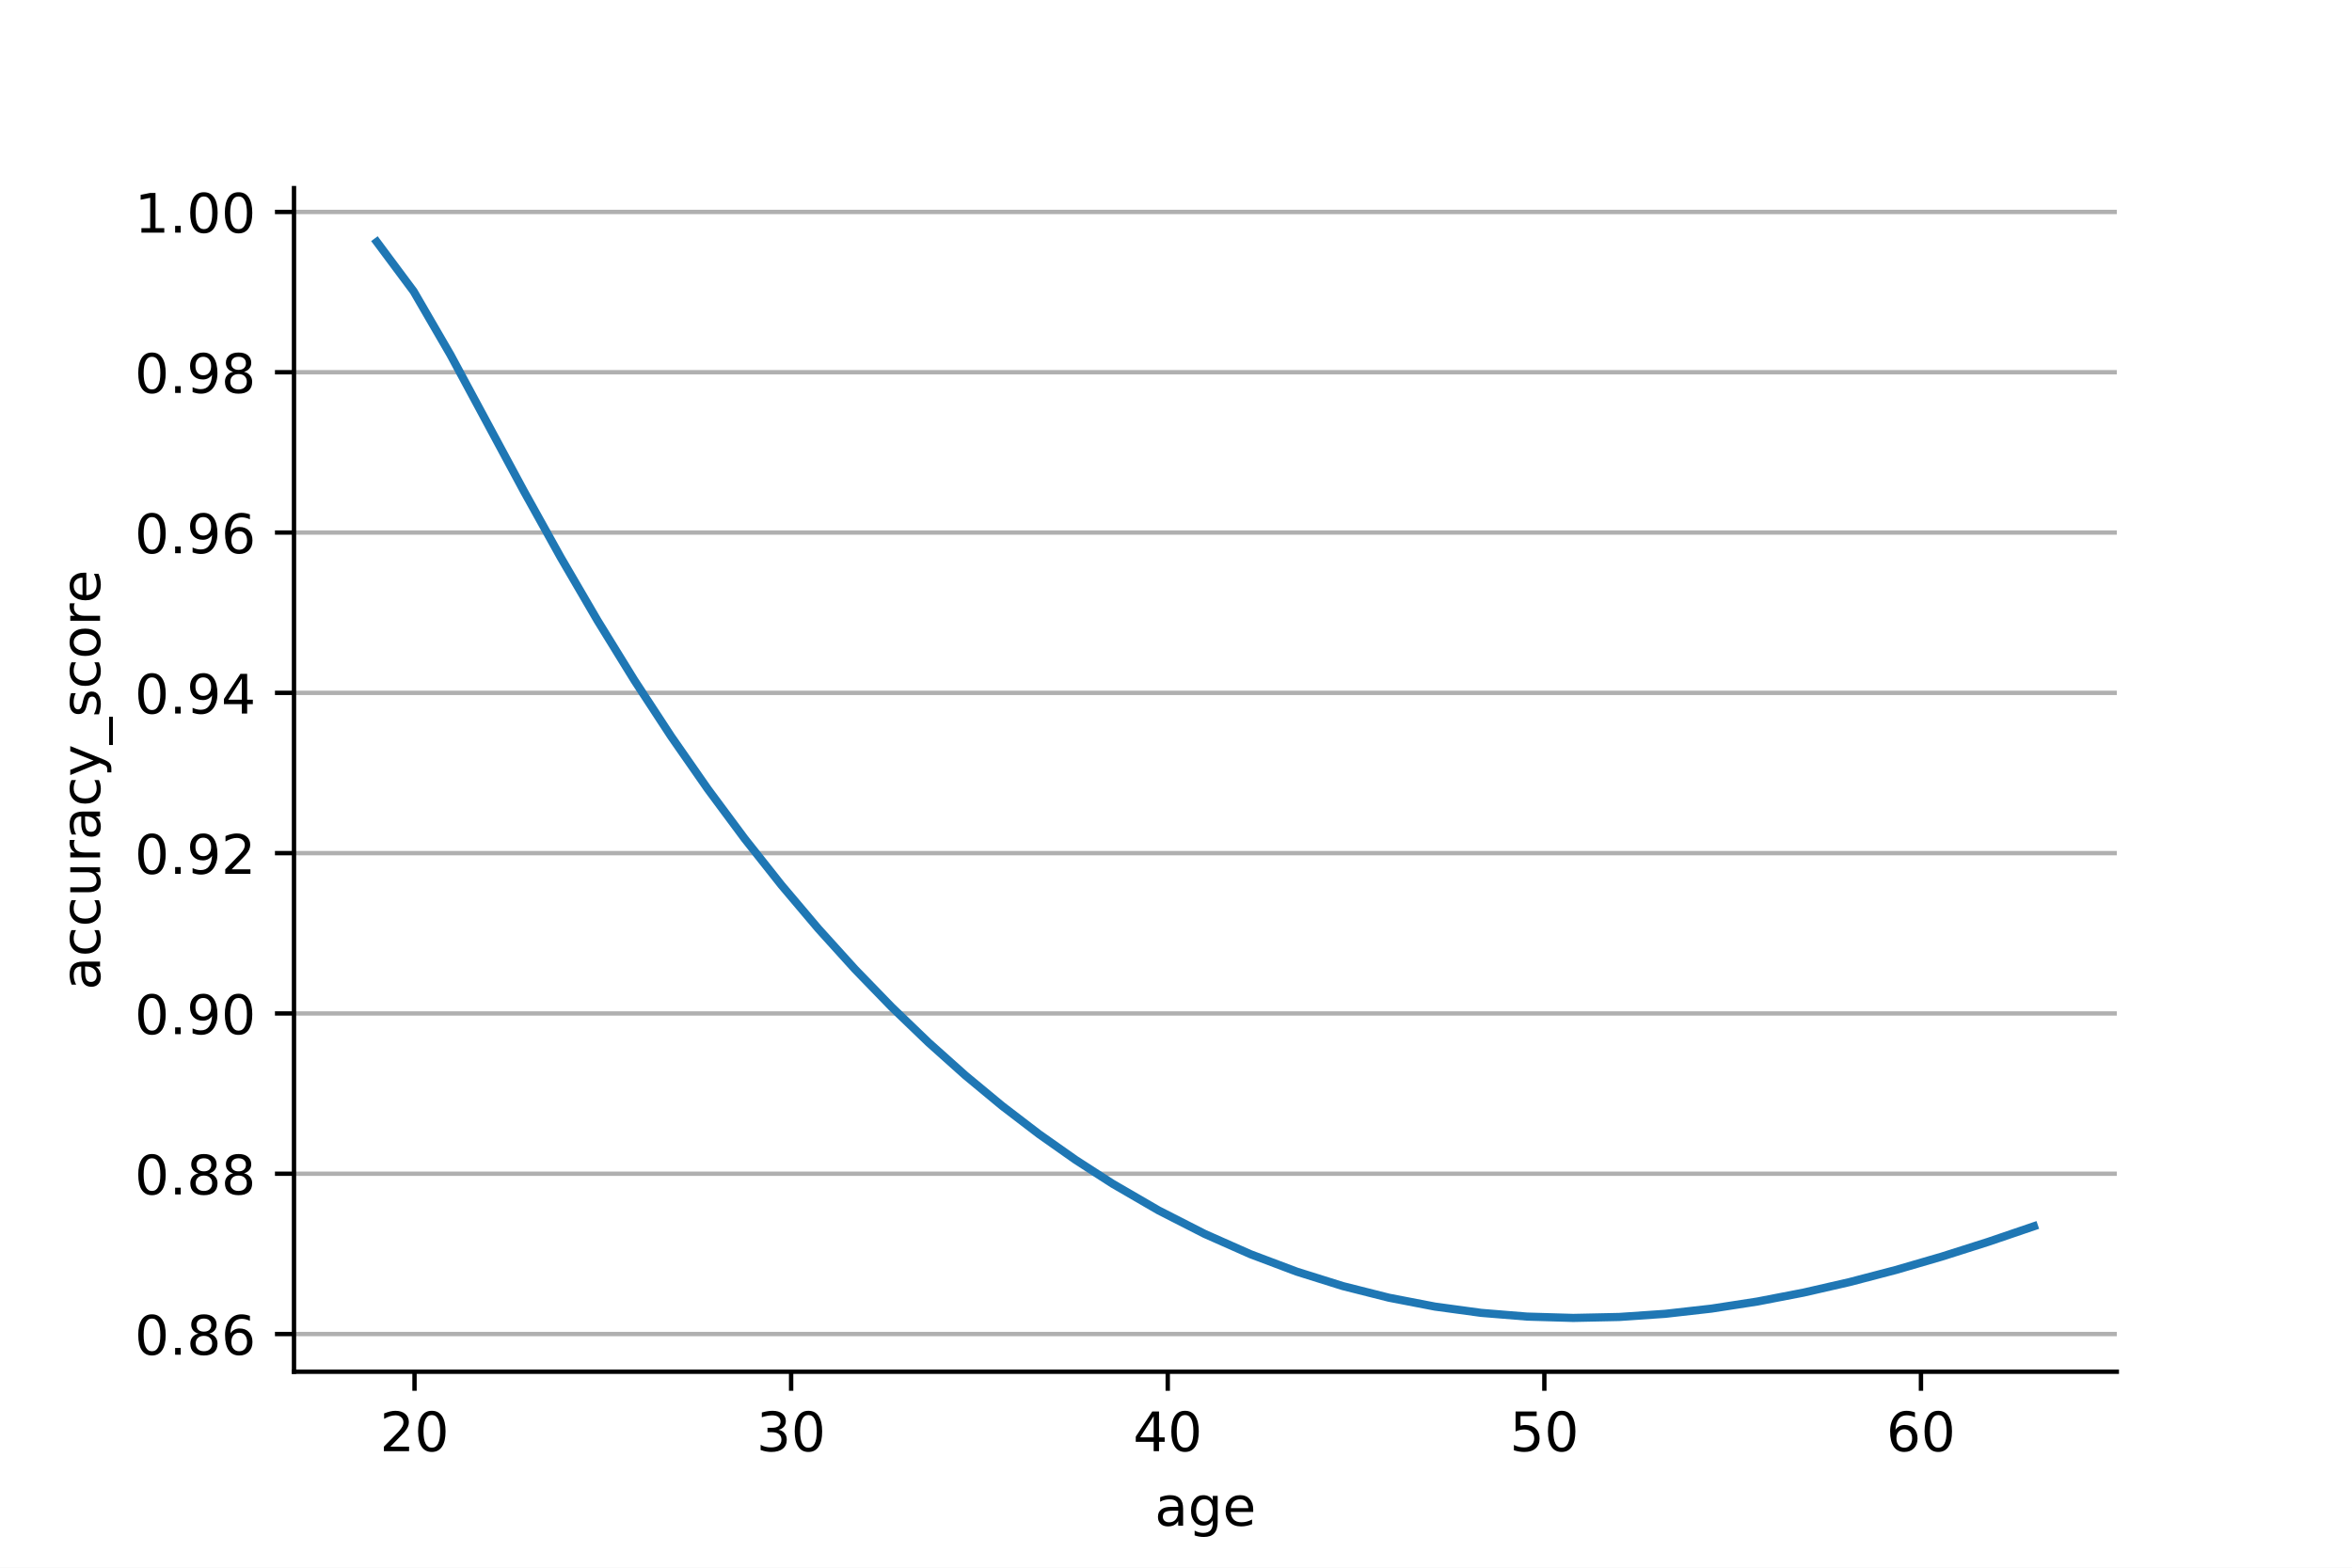
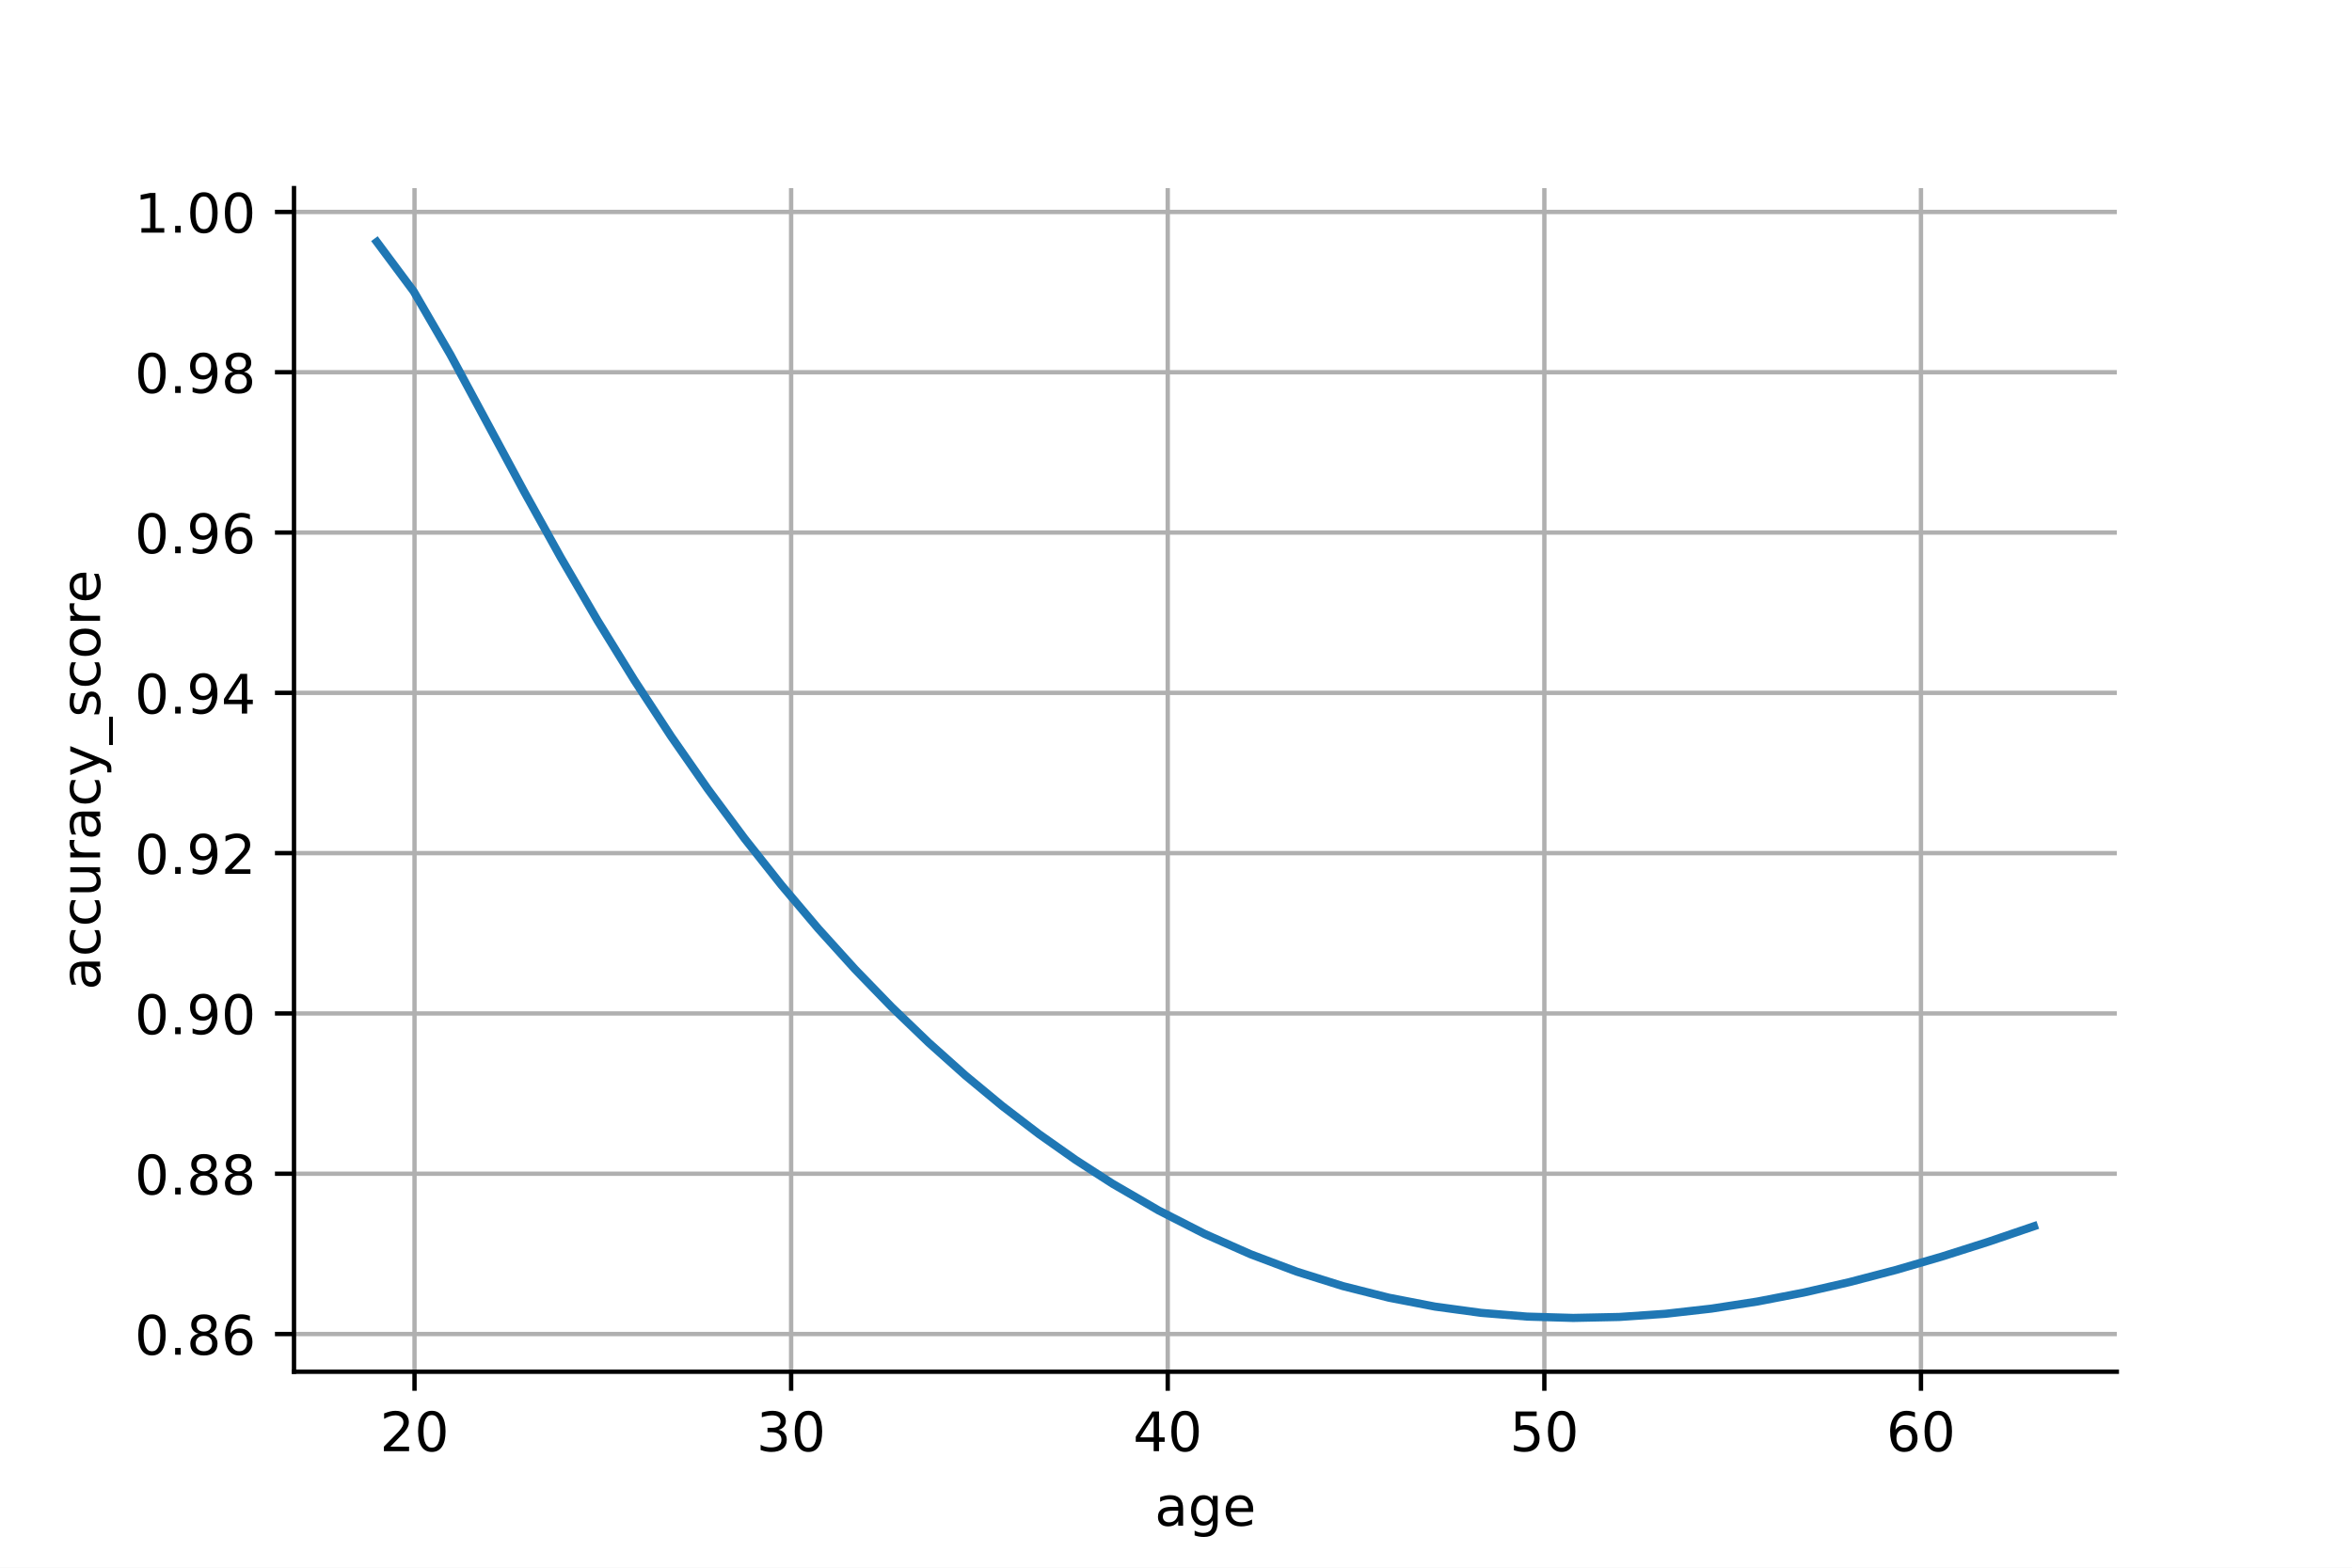
<svg xmlns="http://www.w3.org/2000/svg" xmlns:xlink="http://www.w3.org/1999/xlink" height="288pt" version="1.1" viewBox="0 0 432 288" width="432pt">
  <defs>
    <style type="text/css">
*{stroke-linecap:butt;stroke-linejoin:round;}
  </style>
  </defs>
  <g id="figure_1">
    <g id="patch_1">
      <path d="M 0 288  L 432 288  L 432 0  L 0 0  z " style="fill:#ffffff;" />
    </g>
    <g id="axes_1">
      <g id="patch_2">
        <path d="M 54 252  L 388.8 252  L 388.8 34.56  L 54 34.56  z " style="fill:#ffffff;" />
      </g>
      <g id="matplotlib.axis_1">
        <g id="xtick_1">
          <g id="line2d_1">
-             <defs>
-               <path d="M 0 0  L 0 3.5  " id="m57888b91d4" style="stroke:#000000;stroke-width:0.8;" />
-             </defs>
-             <g>
-               <use style="stroke:#000000;stroke-width:0.8;" x="76.136" xlink:href="#m57888b91d4" y="252" />
+             <path clip-path="url(#p9a3bfb42e7)" d="M 76.136 252  L 76.136 34.56  " style="fill:none;stroke:#b0b0b0;stroke-linecap:square;stroke-width:0.8;" />
+           </g>
+           <g id="line2d_2">
+             <defs>
+               <path d="M 0 0  L 0 3.5  " id="mac4a8b81d6" style="stroke:#000000;stroke-width:0.8;" />
+             </defs>
+             <g>
+               <use style="stroke:#000000;stroke-width:0.8;" x="76.136" xlink:href="#mac4a8b81d6" y="252" />
            </g>
          </g>
          <g id="text_1">
            <defs>
              <path d="M 19.188 8.297  L 53.609 8.297  L 53.609 0  L 7.328 0  L 7.328 8.297  Q 12.938 14.109 22.625 23.891  Q 32.328 33.688 34.812 36.531  Q 39.547 41.844 41.422 45.531  Q 43.312 49.219 43.312 52.781  Q 43.312 58.594 39.234 62.25  Q 35.156 65.922 28.609 65.922  Q 23.969 65.922 18.812 64.312  Q 13.672 62.703 7.812 59.422  L 7.812 69.391  Q 13.766 71.781 18.938 73  Q 24.125 74.219 28.422 74.219  Q 39.75 74.219 46.484 68.547  Q 53.219 62.891 53.219 53.422  Q 53.219 48.922 51.531 44.891  Q 49.859 40.875 45.406 35.406  Q 44.188 33.984 37.641 27.219  Q 31.109 20.453 19.188 8.297  z " id="DejaVuSans-50" />
              <path d="M 31.781 66.406  Q 24.172 66.406 20.328 58.906  Q 16.5 51.422 16.5 36.375  Q 16.5 21.391 20.328 13.891  Q 24.172 6.391 31.781 6.391  Q 39.453 6.391 43.281 13.891  Q 47.125 21.391 47.125 36.375  Q 47.125 51.422 43.281 58.906  Q 39.453 66.406 31.781 66.406  z M 31.781 74.219  Q 44.047 74.219 50.516 64.516  Q 56.984 54.828 56.984 36.375  Q 56.984 17.969 50.516 8.266  Q 44.047 -1.422 31.781 -1.422  Q 19.531 -1.422 13.062 8.266  Q 6.594 17.969 6.594 36.375  Q 6.594 54.828 13.062 64.516  Q 19.531 74.219 31.781 74.219  z " id="DejaVuSans-48" />
            </defs>
            <g transform="translate(69.77304 266.5984)scale(0.1 -0.1)">
              <use xlink:href="#DejaVuSans-50" />
              <use x="63.623" xlink:href="#DejaVuSans-48" />
            </g>
          </g>
        </g>
        <g id="xtick_2">
-           <g id="line2d_2">
-             <g>
-               <use style="stroke:#000000;stroke-width:0.8;" x="145.309" xlink:href="#m57888b91d4" y="252" />
+           <g id="line2d_3">
+             <path clip-path="url(#p9a3bfb42e7)" d="M 145.309 252  L 145.309 34.56  " style="fill:none;stroke:#b0b0b0;stroke-linecap:square;stroke-width:0.8;" />
+           </g>
+           <g id="line2d_4">
+             <g>
+               <use style="stroke:#000000;stroke-width:0.8;" x="145.309" xlink:href="#mac4a8b81d6" y="252" />
            </g>
          </g>
          <g id="text_2">
            <defs>
              <path d="M 40.578 39.312  Q 47.656 37.797 51.625 33  Q 55.609 28.219 55.609 21.188  Q 55.609 10.406 48.188 4.484  Q 40.766 -1.422 27.094 -1.422  Q 22.516 -1.422 17.656 -0.516  Q 12.797 0.391 7.625 2.203  L 7.625 11.719  Q 11.719 9.328 16.594 8.109  Q 21.484 6.891 26.812 6.891  Q 36.078 6.891 40.938 10.547  Q 45.797 14.203 45.797 21.188  Q 45.797 27.641 41.281 31.266  Q 36.766 34.906 28.719 34.906  L 20.219 34.906  L 20.219 43.016  L 29.109 43.016  Q 36.375 43.016 40.234 45.922  Q 44.094 48.828 44.094 54.297  Q 44.094 59.906 40.109 62.906  Q 36.141 65.922 28.719 65.922  Q 24.656 65.922 20.016 65.031  Q 15.375 64.156 9.812 62.312  L 9.812 71.094  Q 15.438 72.656 20.344 73.438  Q 25.25 74.219 29.594 74.219  Q 40.828 74.219 47.359 69.109  Q 53.906 64.016 53.906 55.328  Q 53.906 49.266 50.438 45.094  Q 46.969 40.922 40.578 39.312  z " id="DejaVuSans-51" />
            </defs>
            <g transform="translate(138.9466 266.5984)scale(0.1 -0.1)">
              <use xlink:href="#DejaVuSans-51" />
              <use x="63.623" xlink:href="#DejaVuSans-48" />
            </g>
          </g>
        </g>
        <g id="xtick_3">
-           <g id="line2d_3">
-             <g>
-               <use style="stroke:#000000;stroke-width:0.8;" x="214.483" xlink:href="#m57888b91d4" y="252" />
+           <g id="line2d_5">
+             <path clip-path="url(#p9a3bfb42e7)" d="M 214.483 252  L 214.483 34.56  " style="fill:none;stroke:#b0b0b0;stroke-linecap:square;stroke-width:0.8;" />
+           </g>
+           <g id="line2d_6">
+             <g>
+               <use style="stroke:#000000;stroke-width:0.8;" x="214.483" xlink:href="#mac4a8b81d6" y="252" />
            </g>
          </g>
          <g id="text_3">
            <defs>
              <path d="M 37.797 64.312  L 12.891 25.391  L 37.797 25.391  z M 35.203 72.906  L 47.609 72.906  L 47.609 25.391  L 58.016 25.391  L 58.016 17.188  L 47.609 17.188  L 47.609 0  L 37.797 0  L 37.797 17.188  L 4.891 17.188  L 4.891 26.703  z " id="DejaVuSans-52" />
            </defs>
            <g transform="translate(208.1201 266.5984)scale(0.1 -0.1)">
              <use xlink:href="#DejaVuSans-52" />
              <use x="63.623" xlink:href="#DejaVuSans-48" />
            </g>
          </g>
        </g>
        <g id="xtick_4">
-           <g id="line2d_4">
-             <g>
-               <use style="stroke:#000000;stroke-width:0.8;" x="283.656" xlink:href="#m57888b91d4" y="252" />
+           <g id="line2d_7">
+             <path clip-path="url(#p9a3bfb42e7)" d="M 283.656 252  L 283.656 34.56  " style="fill:none;stroke:#b0b0b0;stroke-linecap:square;stroke-width:0.8;" />
+           </g>
+           <g id="line2d_8">
+             <g>
+               <use style="stroke:#000000;stroke-width:0.8;" x="283.656" xlink:href="#mac4a8b81d6" y="252" />
            </g>
          </g>
          <g id="text_4">
            <defs>
              <path d="M 10.797 72.906  L 49.516 72.906  L 49.516 64.594  L 19.828 64.594  L 19.828 46.734  Q 21.969 47.469 24.109 47.828  Q 26.266 48.188 28.422 48.188  Q 40.625 48.188 47.75 41.5  Q 54.891 34.812 54.891 23.391  Q 54.891 11.625 47.562 5.094  Q 40.234 -1.422 26.906 -1.422  Q 22.312 -1.422 17.547 -0.641  Q 12.797 0.141 7.719 1.703  L 7.719 11.625  Q 12.109 9.234 16.797 8.062  Q 21.484 6.891 26.703 6.891  Q 35.156 6.891 40.078 11.328  Q 45.016 15.766 45.016 23.391  Q 45.016 31 40.078 35.438  Q 35.156 39.891 26.703 39.891  Q 22.75 39.891 18.812 39.016  Q 14.891 38.141 10.797 36.281  z " id="DejaVuSans-53" />
            </defs>
            <g transform="translate(277.2937 266.5984)scale(0.1 -0.1)">
              <use xlink:href="#DejaVuSans-53" />
              <use x="63.623" xlink:href="#DejaVuSans-48" />
            </g>
          </g>
        </g>
        <g id="xtick_5">
-           <g id="line2d_5">
-             <g>
-               <use style="stroke:#000000;stroke-width:0.8;" x="352.83" xlink:href="#m57888b91d4" y="252" />
+           <g id="line2d_9">
+             <path clip-path="url(#p9a3bfb42e7)" d="M 352.83 252  L 352.83 34.56  " style="fill:none;stroke:#b0b0b0;stroke-linecap:square;stroke-width:0.8;" />
+           </g>
+           <g id="line2d_10">
+             <g>
+               <use style="stroke:#000000;stroke-width:0.8;" x="352.83" xlink:href="#mac4a8b81d6" y="252" />
            </g>
          </g>
          <g id="text_5">
            <defs>
              <path d="M 33.016 40.375  Q 26.375 40.375 22.484 35.828  Q 18.609 31.297 18.609 23.391  Q 18.609 15.531 22.484 10.953  Q 26.375 6.391 33.016 6.391  Q 39.656 6.391 43.531 10.953  Q 47.406 15.531 47.406 23.391  Q 47.406 31.297 43.531 35.828  Q 39.656 40.375 33.016 40.375  z M 52.594 71.297  L 52.594 62.312  Q 48.875 64.062 45.094 64.984  Q 41.312 65.922 37.594 65.922  Q 27.828 65.922 22.672 59.328  Q 17.531 52.734 16.797 39.406  Q 19.672 43.656 24.016 45.922  Q 28.375 48.188 33.594 48.188  Q 44.578 48.188 50.953 41.516  Q 57.328 34.859 57.328 23.391  Q 57.328 12.156 50.688 5.359  Q 44.047 -1.422 33.016 -1.422  Q 20.359 -1.422 13.672 8.266  Q 6.984 17.969 6.984 36.375  Q 6.984 53.656 15.188 63.938  Q 23.391 74.219 37.203 74.219  Q 40.922 74.219 44.703 73.484  Q 48.484 72.75 52.594 71.297  z " id="DejaVuSans-54" />
            </defs>
            <g transform="translate(346.4673 266.5984)scale(0.1 -0.1)">
              <use xlink:href="#DejaVuSans-54" />
              <use x="63.623" xlink:href="#DejaVuSans-48" />
            </g>
          </g>
        </g>
        <g id="text_6">
          <defs>
            <path d="M 34.281 27.484  Q 23.391 27.484 19.188 25  Q 14.984 22.516 14.984 16.5  Q 14.984 11.719 18.141 8.906  Q 21.297 6.109 26.703 6.109  Q 34.188 6.109 38.703 11.406  Q 43.219 16.703 43.219 25.484  L 43.219 27.484  z M 52.203 31.203  L 52.203 0  L 43.219 0  L 43.219 8.297  Q 40.141 3.328 35.547 0.953  Q 30.953 -1.422 24.312 -1.422  Q 15.922 -1.422 10.953 3.297  Q 6 8.016 6 15.922  Q 6 25.141 12.172 29.828  Q 18.359 34.516 30.609 34.516  L 43.219 34.516  L 43.219 35.406  Q 43.219 41.609 39.141 45  Q 35.062 48.391 27.688 48.391  Q 23 48.391 18.547 47.266  Q 14.109 46.141 10.016 43.891  L 10.016 52.203  Q 14.938 54.109 19.578 55.047  Q 24.219 56 28.609 56  Q 40.484 56 46.344 49.844  Q 52.203 43.703 52.203 31.203  z " id="DejaVuSans-97" />
            <path d="M 45.406 27.984  Q 45.406 37.75 41.375 43.109  Q 37.359 48.484 30.078 48.484  Q 22.859 48.484 18.828 43.109  Q 14.797 37.75 14.797 27.984  Q 14.797 18.266 18.828 12.891  Q 22.859 7.516 30.078 7.516  Q 37.359 7.516 41.375 12.891  Q 45.406 18.266 45.406 27.984  z M 54.391 6.781  Q 54.391 -7.172 48.188 -13.984  Q 42 -20.797 29.203 -20.797  Q 24.469 -20.797 20.266 -20.094  Q 16.062 -19.391 12.109 -17.922  L 12.109 -9.188  Q 16.062 -11.328 19.922 -12.344  Q 23.781 -13.375 27.781 -13.375  Q 36.625 -13.375 41.016 -8.766  Q 45.406 -4.156 45.406 5.172  L 45.406 9.625  Q 42.625 4.781 38.281 2.391  Q 33.938 0 27.875 0  Q 17.828 0 11.672 7.656  Q 5.516 15.328 5.516 27.984  Q 5.516 40.672 11.672 48.328  Q 17.828 56 27.875 56  Q 33.938 56 38.281 53.609  Q 42.625 51.219 45.406 46.391  L 45.406 54.688  L 54.391 54.688  z " id="DejaVuSans-103" />
            <path d="M 56.203 29.594  L 56.203 25.203  L 14.891 25.203  Q 15.484 15.922 20.484 11.062  Q 25.484 6.203 34.422 6.203  Q 39.594 6.203 44.453 7.469  Q 49.312 8.734 54.109 11.281  L 54.109 2.781  Q 49.266 0.734 44.188 -0.344  Q 39.109 -1.422 33.891 -1.422  Q 20.797 -1.422 13.156 6.188  Q 5.516 13.812 5.516 26.812  Q 5.516 40.234 12.766 48.109  Q 20.016 56 32.328 56  Q 43.359 56 49.781 48.891  Q 56.203 41.797 56.203 29.594  z M 47.219 32.234  Q 47.125 39.594 43.094 43.984  Q 39.062 48.391 32.422 48.391  Q 24.906 48.391 20.391 44.141  Q 15.875 39.891 15.188 32.172  z " id="DejaVuSans-101" />
          </defs>
          <g transform="translate(212.0852 280.2766)scale(0.1 -0.1)">
            <use xlink:href="#DejaVuSans-97" />
            <use x="61.279" xlink:href="#DejaVuSans-103" />
            <use x="124.756" xlink:href="#DejaVuSans-101" />
          </g>
        </g>
      </g>
      <g id="matplotlib.axis_2">
        <g id="ytick_1">
-           <g id="line2d_6">
-             <path clip-path="url(#pcb5e867fd1)" d="M 54 245.076  L 388.8 245.076  " style="fill:none;stroke:#b0b0b0;stroke-linecap:square;stroke-width:0.8;" />
-           </g>
-           <g id="line2d_7">
-             <defs>
-               <path d="M 0 0  L -3.5 0  " id="m3747d324b1" style="stroke:#000000;stroke-width:0.8;" />
-             </defs>
-             <g>
-               <use style="stroke:#000000;stroke-width:0.8;" x="54" xlink:href="#m3747d324b1" y="245.076" />
+           <g id="line2d_11">
+             <path clip-path="url(#p9a3bfb42e7)" d="M 54 245.076  L 388.8 245.076  " style="fill:none;stroke:#b0b0b0;stroke-linecap:square;stroke-width:0.8;" />
+           </g>
+           <g id="line2d_12">
+             <defs>
+               <path d="M 0 0  L -3.5 0  " id="m08b8b595f6" style="stroke:#000000;stroke-width:0.8;" />
+             </defs>
+             <g>
+               <use style="stroke:#000000;stroke-width:0.8;" x="54" xlink:href="#m08b8b595f6" y="245.076" />
            </g>
          </g>
          <g id="text_7">
            <defs>
              <path d="M 10.688 12.406  L 21 12.406  L 21 0  L 10.688 0  z " id="DejaVuSans-46" />
              <path d="M 31.781 34.625  Q 24.75 34.625 20.719 30.859  Q 16.703 27.094 16.703 20.516  Q 16.703 13.922 20.719 10.156  Q 24.75 6.391 31.781 6.391  Q 38.812 6.391 42.859 10.172  Q 46.922 13.969 46.922 20.516  Q 46.922 27.094 42.891 30.859  Q 38.875 34.625 31.781 34.625  z M 21.922 38.812  Q 15.578 40.375 12.031 44.719  Q 8.5 49.078 8.5 55.328  Q 8.5 64.062 14.719 69.141  Q 20.953 74.219 31.781 74.219  Q 42.672 74.219 48.875 69.141  Q 55.078 64.062 55.078 55.328  Q 55.078 49.078 51.531 44.719  Q 48 40.375 41.703 38.812  Q 48.828 37.156 52.797 32.312  Q 56.781 27.484 56.781 20.516  Q 56.781 9.906 50.312 4.234  Q 43.844 -1.422 31.781 -1.422  Q 19.734 -1.422 13.25 4.234  Q 6.781 9.906 6.781 20.516  Q 6.781 27.484 10.781 32.312  Q 14.797 37.156 21.922 38.812  z M 18.312 54.391  Q 18.312 48.734 21.844 45.562  Q 25.391 42.391 31.781 42.391  Q 38.141 42.391 41.719 45.562  Q 45.312 48.734 45.312 54.391  Q 45.312 60.062 41.719 63.234  Q 38.141 66.406 31.781 66.406  Q 25.391 66.406 21.844 63.234  Q 18.312 60.062 18.312 54.391  z " id="DejaVuSans-56" />
            </defs>
            <g transform="translate(24.73438 248.8753)scale(0.1 -0.1)">
              <use xlink:href="#DejaVuSans-48" />
              <use x="63.623" xlink:href="#DejaVuSans-46" />
              <use x="95.41" xlink:href="#DejaVuSans-56" />
              <use x="159.033" xlink:href="#DejaVuSans-54" />
            </g>
          </g>
        </g>
        <g id="ytick_2">
-           <g id="line2d_8">
-             <path clip-path="url(#pcb5e867fd1)" d="M 54 215.628  L 388.8 215.628  " style="fill:none;stroke:#b0b0b0;stroke-linecap:square;stroke-width:0.8;" />
-           </g>
-           <g id="line2d_9">
-             <g>
-               <use style="stroke:#000000;stroke-width:0.8;" x="54" xlink:href="#m3747d324b1" y="215.628" />
+           <g id="line2d_13">
+             <path clip-path="url(#p9a3bfb42e7)" d="M 54 215.628  L 388.8 215.628  " style="fill:none;stroke:#b0b0b0;stroke-linecap:square;stroke-width:0.8;" />
+           </g>
+           <g id="line2d_14">
+             <g>
+               <use style="stroke:#000000;stroke-width:0.8;" x="54" xlink:href="#m08b8b595f6" y="215.628" />
            </g>
          </g>
          <g id="text_8">
            <g transform="translate(24.73438 219.4268)scale(0.1 -0.1)">
              <use xlink:href="#DejaVuSans-48" />
              <use x="63.623" xlink:href="#DejaVuSans-46" />
              <use x="95.41" xlink:href="#DejaVuSans-56" />
              <use x="159.033" xlink:href="#DejaVuSans-56" />
            </g>
          </g>
        </g>
        <g id="ytick_3">
-           <g id="line2d_10">
-             <path clip-path="url(#pcb5e867fd1)" d="M 54 186.179  L 388.8 186.179  " style="fill:none;stroke:#b0b0b0;stroke-linecap:square;stroke-width:0.8;" />
-           </g>
-           <g id="line2d_11">
-             <g>
-               <use style="stroke:#000000;stroke-width:0.8;" x="54" xlink:href="#m3747d324b1" y="186.179" />
+           <g id="line2d_15">
+             <path clip-path="url(#p9a3bfb42e7)" d="M 54 186.179  L 388.8 186.179  " style="fill:none;stroke:#b0b0b0;stroke-linecap:square;stroke-width:0.8;" />
+           </g>
+           <g id="line2d_16">
+             <g>
+               <use style="stroke:#000000;stroke-width:0.8;" x="54" xlink:href="#m08b8b595f6" y="186.179" />
            </g>
          </g>
          <g id="text_9">
            <defs>
              <path d="M 10.984 1.516  L 10.984 10.5  Q 14.703 8.734 18.5 7.812  Q 22.312 6.891 25.984 6.891  Q 35.75 6.891 40.891 13.453  Q 46.047 20.016 46.781 33.406  Q 43.953 29.203 39.594 26.953  Q 35.25 24.703 29.984 24.703  Q 19.047 24.703 12.672 31.312  Q 6.297 37.938 6.297 49.422  Q 6.297 60.641 12.938 67.422  Q 19.578 74.219 30.609 74.219  Q 43.266 74.219 49.922 64.516  Q 56.594 54.828 56.594 36.375  Q 56.594 19.141 48.406 8.859  Q 40.234 -1.422 26.422 -1.422  Q 22.703 -1.422 18.891 -0.688  Q 15.094 0.047 10.984 1.516  z M 30.609 32.422  Q 37.25 32.422 41.125 36.953  Q 45.016 41.5 45.016 49.422  Q 45.016 57.281 41.125 61.844  Q 37.25 66.406 30.609 66.406  Q 23.969 66.406 20.094 61.844  Q 16.219 57.281 16.219 49.422  Q 16.219 41.5 20.094 36.953  Q 23.969 32.422 30.609 32.422  z " id="DejaVuSans-57" />
            </defs>
            <g transform="translate(24.73438 189.9783)scale(0.1 -0.1)">
              <use xlink:href="#DejaVuSans-48" />
              <use x="63.623" xlink:href="#DejaVuSans-46" />
              <use x="95.41" xlink:href="#DejaVuSans-57" />
              <use x="159.033" xlink:href="#DejaVuSans-48" />
            </g>
          </g>
        </g>
        <g id="ytick_4">
-           <g id="line2d_12">
-             <path clip-path="url(#pcb5e867fd1)" d="M 54 156.731  L 388.8 156.731  " style="fill:none;stroke:#b0b0b0;stroke-linecap:square;stroke-width:0.8;" />
-           </g>
-           <g id="line2d_13">
-             <g>
-               <use style="stroke:#000000;stroke-width:0.8;" x="54" xlink:href="#m3747d324b1" y="156.731" />
+           <g id="line2d_17">
+             <path clip-path="url(#p9a3bfb42e7)" d="M 54 156.731  L 388.8 156.731  " style="fill:none;stroke:#b0b0b0;stroke-linecap:square;stroke-width:0.8;" />
+           </g>
+           <g id="line2d_18">
+             <g>
+               <use style="stroke:#000000;stroke-width:0.8;" x="54" xlink:href="#m08b8b595f6" y="156.731" />
            </g>
          </g>
          <g id="text_10">
            <g transform="translate(24.73438 160.5298)scale(0.1 -0.1)">
              <use xlink:href="#DejaVuSans-48" />
              <use x="63.623" xlink:href="#DejaVuSans-46" />
              <use x="95.41" xlink:href="#DejaVuSans-57" />
              <use x="159.033" xlink:href="#DejaVuSans-50" />
            </g>
          </g>
        </g>
        <g id="ytick_5">
-           <g id="line2d_14">
-             <path clip-path="url(#pcb5e867fd1)" d="M 54 127.282  L 388.8 127.282  " style="fill:none;stroke:#b0b0b0;stroke-linecap:square;stroke-width:0.8;" />
-           </g>
-           <g id="line2d_15">
-             <g>
-               <use style="stroke:#000000;stroke-width:0.8;" x="54" xlink:href="#m3747d324b1" y="127.282" />
+           <g id="line2d_19">
+             <path clip-path="url(#p9a3bfb42e7)" d="M 54 127.282  L 388.8 127.282  " style="fill:none;stroke:#b0b0b0;stroke-linecap:square;stroke-width:0.8;" />
+           </g>
+           <g id="line2d_20">
+             <g>
+               <use style="stroke:#000000;stroke-width:0.8;" x="54" xlink:href="#m08b8b595f6" y="127.282" />
            </g>
          </g>
          <g id="text_11">
            <g transform="translate(24.73438 131.0813)scale(0.1 -0.1)">
              <use xlink:href="#DejaVuSans-48" />
              <use x="63.623" xlink:href="#DejaVuSans-46" />
              <use x="95.41" xlink:href="#DejaVuSans-57" />
              <use x="159.033" xlink:href="#DejaVuSans-52" />
            </g>
          </g>
        </g>
        <g id="ytick_6">
-           <g id="line2d_16">
-             <path clip-path="url(#pcb5e867fd1)" d="M 54 97.834  L 388.8 97.834  " style="fill:none;stroke:#b0b0b0;stroke-linecap:square;stroke-width:0.8;" />
-           </g>
-           <g id="line2d_17">
-             <g>
-               <use style="stroke:#000000;stroke-width:0.8;" x="54" xlink:href="#m3747d324b1" y="97.834" />
+           <g id="line2d_21">
+             <path clip-path="url(#p9a3bfb42e7)" d="M 54 97.834  L 388.8 97.834  " style="fill:none;stroke:#b0b0b0;stroke-linecap:square;stroke-width:0.8;" />
+           </g>
+           <g id="line2d_22">
+             <g>
+               <use style="stroke:#000000;stroke-width:0.8;" x="54" xlink:href="#m08b8b595f6" y="97.834" />
            </g>
          </g>
          <g id="text_12">
            <g transform="translate(24.73438 101.6328)scale(0.1 -0.1)">
              <use xlink:href="#DejaVuSans-48" />
              <use x="63.623" xlink:href="#DejaVuSans-46" />
              <use x="95.41" xlink:href="#DejaVuSans-57" />
              <use x="159.033" xlink:href="#DejaVuSans-54" />
            </g>
          </g>
        </g>
        <g id="ytick_7">
-           <g id="line2d_18">
-             <path clip-path="url(#pcb5e867fd1)" d="M 54 68.385  L 388.8 68.385  " style="fill:none;stroke:#b0b0b0;stroke-linecap:square;stroke-width:0.8;" />
-           </g>
-           <g id="line2d_19">
-             <g>
-               <use style="stroke:#000000;stroke-width:0.8;" x="54" xlink:href="#m3747d324b1" y="68.385" />
+           <g id="line2d_23">
+             <path clip-path="url(#p9a3bfb42e7)" d="M 54 68.385  L 388.8 68.385  " style="fill:none;stroke:#b0b0b0;stroke-linecap:square;stroke-width:0.8;" />
+           </g>
+           <g id="line2d_24">
+             <g>
+               <use style="stroke:#000000;stroke-width:0.8;" x="54" xlink:href="#m08b8b595f6" y="68.385" />
            </g>
          </g>
          <g id="text_13">
            <g transform="translate(24.73438 72.1843)scale(0.1 -0.1)">
              <use xlink:href="#DejaVuSans-48" />
              <use x="63.623" xlink:href="#DejaVuSans-46" />
              <use x="95.41" xlink:href="#DejaVuSans-57" />
              <use x="159.033" xlink:href="#DejaVuSans-56" />
            </g>
          </g>
        </g>
        <g id="ytick_8">
-           <g id="line2d_20">
-             <path clip-path="url(#pcb5e867fd1)" d="M 54 38.937  L 388.8 38.937  " style="fill:none;stroke:#b0b0b0;stroke-linecap:square;stroke-width:0.8;" />
-           </g>
-           <g id="line2d_21">
-             <g>
-               <use style="stroke:#000000;stroke-width:0.8;" x="54" xlink:href="#m3747d324b1" y="38.937" />
+           <g id="line2d_25">
+             <path clip-path="url(#p9a3bfb42e7)" d="M 54 38.937  L 388.8 38.937  " style="fill:none;stroke:#b0b0b0;stroke-linecap:square;stroke-width:0.8;" />
+           </g>
+           <g id="line2d_26">
+             <g>
+               <use style="stroke:#000000;stroke-width:0.8;" x="54" xlink:href="#m08b8b595f6" y="38.937" />
            </g>
          </g>
          <g id="text_14">
            <defs>
              <path d="M 12.406 8.297  L 28.516 8.297  L 28.516 63.922  L 10.984 60.406  L 10.984 69.391  L 28.422 72.906  L 38.281 72.906  L 38.281 8.297  L 54.391 8.297  L 54.391 0  L 12.406 0  z " id="DejaVuSans-49" />
            </defs>
            <g transform="translate(24.73438 42.73579)scale(0.1 -0.1)">
              <use xlink:href="#DejaVuSans-49" />
              <use x="63.623" xlink:href="#DejaVuSans-46" />
              <use x="95.41" xlink:href="#DejaVuSans-48" />
              <use x="159.033" xlink:href="#DejaVuSans-48" />
            </g>
          </g>
        </g>
        <g id="text_15">
          <defs>
            <path d="M 48.781 52.594  L 48.781 44.188  Q 44.969 46.297 41.141 47.344  Q 37.312 48.391 33.406 48.391  Q 24.656 48.391 19.812 42.844  Q 14.984 37.312 14.984 27.297  Q 14.984 17.281 19.812 11.734  Q 24.656 6.203 33.406 6.203  Q 37.312 6.203 41.141 7.25  Q 44.969 8.297 48.781 10.406  L 48.781 2.094  Q 45.016 0.344 40.984 -0.531  Q 36.969 -1.422 32.422 -1.422  Q 20.062 -1.422 12.781 6.344  Q 5.516 14.109 5.516 27.297  Q 5.516 40.672 12.859 48.328  Q 20.219 56 33.016 56  Q 37.156 56 41.109 55.141  Q 45.062 54.297 48.781 52.594  z " id="DejaVuSans-99" />
            <path d="M 8.5 21.578  L 8.5 54.688  L 17.484 54.688  L 17.484 21.922  Q 17.484 14.156 20.5 10.266  Q 23.531 6.391 29.594 6.391  Q 36.859 6.391 41.078 11.031  Q 45.312 15.672 45.312 23.688  L 45.312 54.688  L 54.297 54.688  L 54.297 0  L 45.312 0  L 45.312 8.406  Q 42.047 3.422 37.719 1  Q 33.406 -1.422 27.688 -1.422  Q 18.266 -1.422 13.375 4.438  Q 8.5 10.297 8.5 21.578  z M 31.109 56  z " id="DejaVuSans-117" />
            <path d="M 41.109 46.297  Q 39.594 47.172 37.812 47.578  Q 36.031 48 33.891 48  Q 26.266 48 22.188 43.047  Q 18.109 38.094 18.109 28.812  L 18.109 0  L 9.078 0  L 9.078 54.688  L 18.109 54.688  L 18.109 46.188  Q 20.953 51.172 25.484 53.578  Q 30.031 56 36.531 56  Q 37.453 56 38.578 55.875  Q 39.703 55.766 41.062 55.516  z " id="DejaVuSans-114" />
            <path d="M 32.172 -5.078  Q 28.375 -14.844 24.75 -17.812  Q 21.141 -20.797 15.094 -20.797  L 7.906 -20.797  L 7.906 -13.281  L 13.188 -13.281  Q 16.891 -13.281 18.938 -11.516  Q 21 -9.766 23.484 -3.219  L 25.094 0.875  L 2.984 54.688  L 12.5 54.688  L 29.594 11.922  L 46.688 54.688  L 56.203 54.688  z " id="DejaVuSans-121" />
            <path d="M 50.984 -16.609  L 50.984 -23.578  L -0.984 -23.578  L -0.984 -16.609  z " id="DejaVuSans-95" />
            <path d="M 44.281 53.078  L 44.281 44.578  Q 40.484 46.531 36.375 47.5  Q 32.281 48.484 27.875 48.484  Q 21.188 48.484 17.844 46.438  Q 14.5 44.391 14.5 40.281  Q 14.5 37.156 16.891 35.375  Q 19.281 33.594 26.516 31.984  L 29.594 31.297  Q 39.156 29.25 43.188 25.516  Q 47.219 21.781 47.219 15.094  Q 47.219 7.469 41.188 3.016  Q 35.156 -1.422 24.609 -1.422  Q 20.219 -1.422 15.453 -0.562  Q 10.688 0.297 5.422 2  L 5.422 11.281  Q 10.406 8.688 15.234 7.391  Q 20.062 6.109 24.812 6.109  Q 31.156 6.109 34.562 8.281  Q 37.984 10.453 37.984 14.406  Q 37.984 18.062 35.516 20.016  Q 33.062 21.969 24.703 23.781  L 21.578 24.516  Q 13.234 26.266 9.516 29.906  Q 5.812 33.547 5.812 39.891  Q 5.812 47.609 11.281 51.797  Q 16.75 56 26.812 56  Q 31.781 56 36.172 55.266  Q 40.578 54.547 44.281 53.078  z " id="DejaVuSans-115" />
            <path d="M 30.609 48.391  Q 23.391 48.391 19.188 42.75  Q 14.984 37.109 14.984 27.297  Q 14.984 17.484 19.156 11.844  Q 23.344 6.203 30.609 6.203  Q 37.797 6.203 41.984 11.859  Q 46.188 17.531 46.188 27.297  Q 46.188 37.016 41.984 42.703  Q 37.797 48.391 30.609 48.391  z M 30.609 56  Q 42.328 56 49.016 48.375  Q 55.719 40.766 55.719 27.297  Q 55.719 13.875 49.016 6.219  Q 42.328 -1.422 30.609 -1.422  Q 18.844 -1.422 12.172 6.219  Q 5.516 13.875 5.516 27.297  Q 5.516 40.766 12.172 48.375  Q 18.844 56 30.609 56  z " id="DejaVuSans-111" />
          </defs>
          <g transform="translate(18.37656 181.8831)rotate(-90)scale(0.1 -0.1)">
            <use xlink:href="#DejaVuSans-97" />
            <use x="61.279" xlink:href="#DejaVuSans-99" />
            <use x="116.26" xlink:href="#DejaVuSans-99" />
            <use x="171.24" xlink:href="#DejaVuSans-117" />
            <use x="234.619" xlink:href="#DejaVuSans-114" />
            <use x="275.732" xlink:href="#DejaVuSans-97" />
            <use x="337.012" xlink:href="#DejaVuSans-99" />
            <use x="391.992" xlink:href="#DejaVuSans-121" />
            <use x="451.172" xlink:href="#DejaVuSans-95" />
            <use x="501.172" xlink:href="#DejaVuSans-115" />
            <use x="553.271" xlink:href="#DejaVuSans-99" />
            <use x="608.252" xlink:href="#DejaVuSans-111" />
            <use x="669.434" xlink:href="#DejaVuSans-114" />
            <use x="710.516" xlink:href="#DejaVuSans-101" />
          </g>
        </g>
      </g>
-       <g id="line2d_22">
-         <path clip-path="url(#pcb5e867fd1)" d="M 69.218 44.444  L 75.974 53.519  L 82.729 65.158  L 89.485 77.7  L 96.24 90.254  L 102.996 102.411  L 109.752 113.997  L 116.507 124.954  L 123.263 135.274  L 130.018 144.971  L 136.774 154.071  L 143.529 162.601  L 150.285 170.588  L 157.041 178.056  L 163.796 185.028  L 170.552 191.525  L 177.307 197.564  L 184.063 203.162  L 190.819 208.334  L 197.574 213.093  L 204.33 217.451  L 212.792 222.361  L 221.255 226.678  L 229.717 230.424  L 238.18 233.614  L 246.643 236.267  L 255.105 238.401  L 263.568 240.034  L 272.031 241.185  L 280.493 241.872  L 288.956 242.116  L 297.418 241.939  L 305.881 241.361  L 314.344 240.407  L 322.806 239.1  L 331.269 237.465  L 339.731 235.527  L 348.194 233.313  L 356.657 230.849  L 365.119 228.16  L 373.582 225.275  " style="fill:none;stroke:#1f77b4;stroke-linecap:square;stroke-width:1.5;" />
+       <g id="line2d_27">
+         <path clip-path="url(#p9a3bfb42e7)" d="M 69.218 44.444  L 75.974 53.519  L 82.729 65.158  L 89.485 77.7  L 96.24 90.254  L 102.996 102.411  L 109.752 113.997  L 116.507 124.954  L 123.263 135.274  L 130.018 144.971  L 136.774 154.071  L 143.529 162.601  L 150.285 170.588  L 157.041 178.056  L 163.796 185.028  L 170.552 191.525  L 177.307 197.564  L 184.063 203.162  L 190.819 208.334  L 197.574 213.093  L 204.33 217.451  L 212.792 222.361  L 221.255 226.678  L 229.717 230.424  L 238.18 233.614  L 246.643 236.267  L 255.105 238.401  L 263.568 240.034  L 272.031 241.185  L 280.493 241.872  L 288.956 242.116  L 297.418 241.939  L 305.881 241.361  L 314.344 240.407  L 322.806 239.1  L 331.269 237.465  L 339.731 235.527  L 348.194 233.313  L 356.657 230.849  L 365.119 228.16  L 373.582 225.275  " style="fill:none;stroke:#1f77b4;stroke-linecap:square;stroke-width:1.5;" />
      </g>
      <g id="patch_3">
        <path d="M 54 252  L 54 34.56  " style="fill:none;stroke:#000000;stroke-linecap:square;stroke-linejoin:miter;stroke-width:0.8;" />
      </g>
      <g id="patch_4">
        <path d="M 54 252  L 388.8 252  " style="fill:none;stroke:#000000;stroke-linecap:square;stroke-linejoin:miter;stroke-width:0.8;" />
      </g>
    </g>
  </g>
  <defs>
-     <clipPath id="pcb5e867fd1">
+     <clipPath id="p9a3bfb42e7">
      <rect height="217.44" width="334.8" x="54" y="34.56" />
    </clipPath>
  </defs>
</svg>
